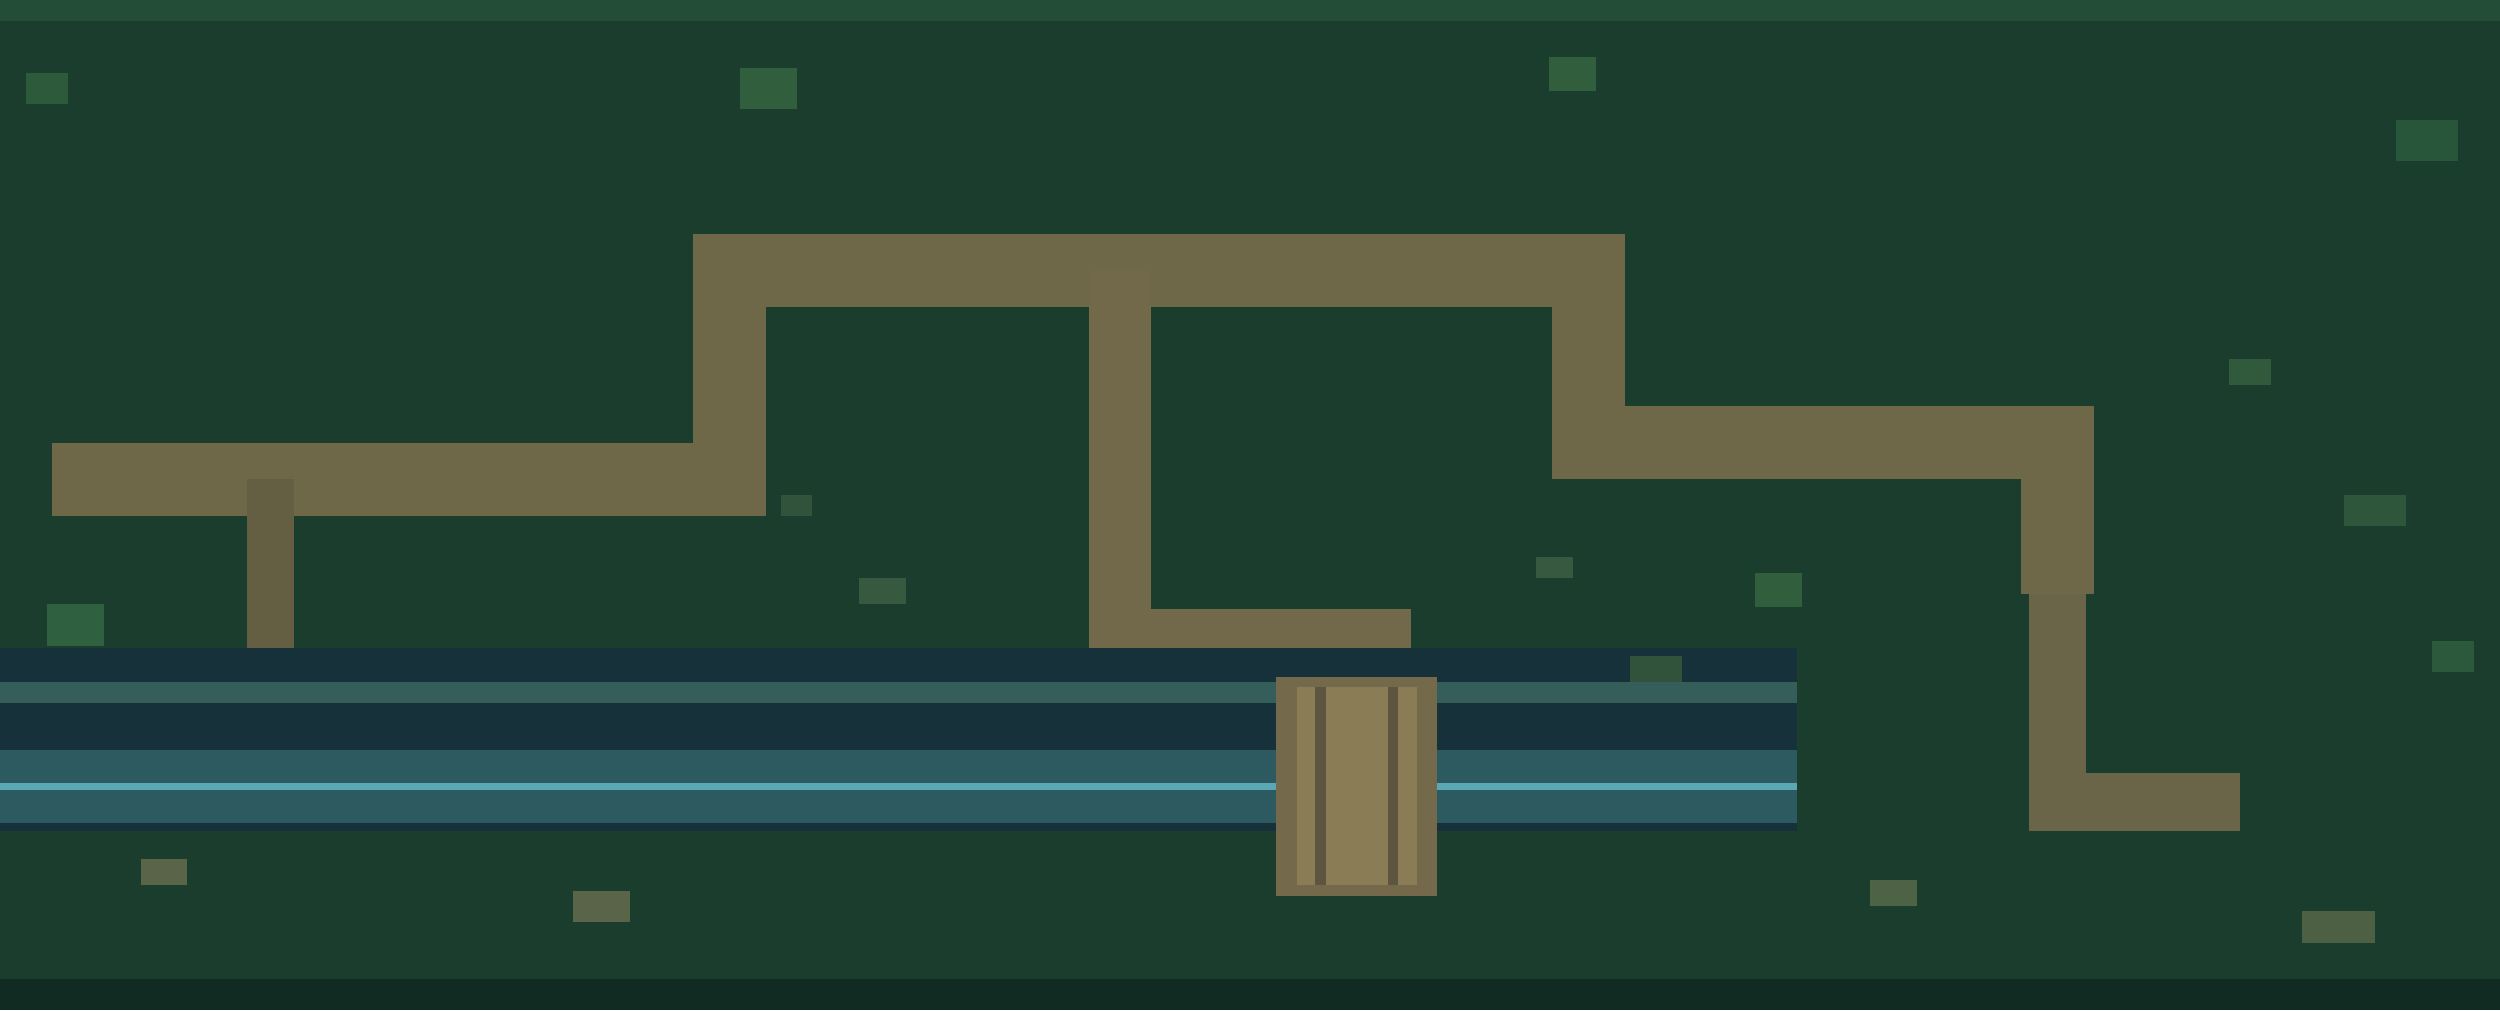
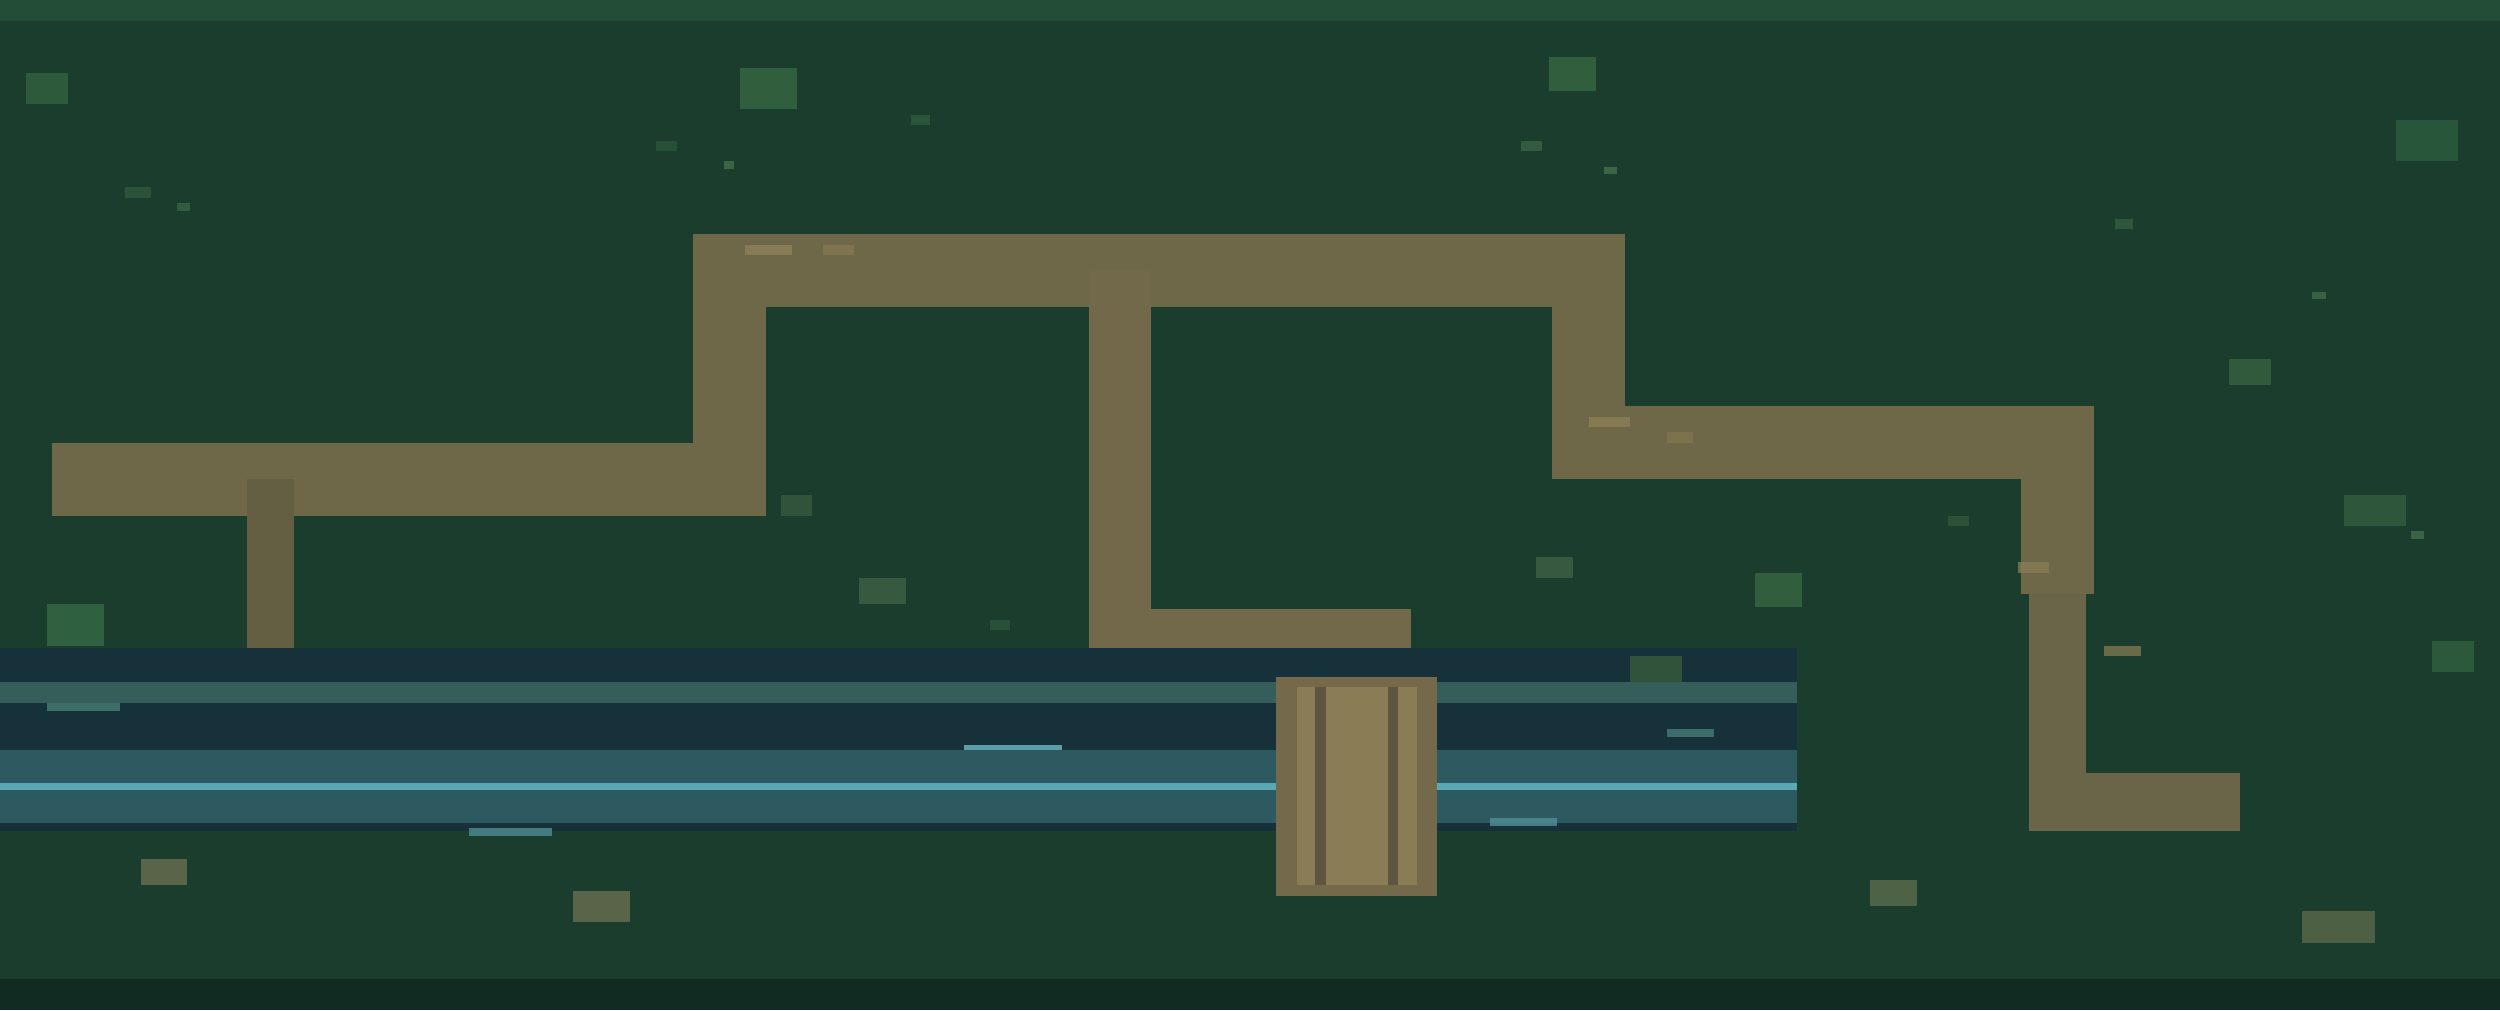
<svg xmlns="http://www.w3.org/2000/svg" width="960" height="388" viewBox="0 0 960 388" shape-rendering="crispEdges">
  <rect width="960" height="388" fill="#173629" />
  <rect x="0" y="0" width="960" height="388" fill="#1b3d2d" />
  <rect x="0" y="0" width="960" height="8" fill="#244d38" />
  <rect x="0" y="376" width="960" height="12" fill="#112b22" />
  <path d="M20 184 H280 V104 H430 H610 V170 H790 V228" fill="none" stroke="#6f6848" stroke-width="28" />
  <path d="M430 104 V246 H530 V318" fill="none" stroke="#71694a" stroke-width="24" />
  <path d="M790 228 V308 H860" fill="none" stroke="#6a6548" stroke-width="22" />
  <path d="M104 184 V260" fill="none" stroke="#645f43" stroke-width="18" />
  <path d="M0 284 H690" fill="none" stroke="#17313a" stroke-width="70" />
  <path d="M0 266 H690" fill="none" stroke="#355e5b" stroke-width="8" />
  <path d="M0 302 H690" fill="none" stroke="#2d5960" stroke-width="28" />
  <path d="M0 302 H690" fill="none" stroke="#5aa8b3" stroke-width="3" />
  <rect x="490" y="260" width="62" height="84" fill="#75694b" />
  <rect x="498" y="264" width="46" height="76" fill="#8a7d56" />
  <rect x="505" y="264" width="4" height="76" fill="#5d553f" />
  <rect x="533" y="264" width="4" height="76" fill="#5d553f" />
  <rect x="10" y="28" width="16" height="12" fill="#2d5a3b" />
  <rect x="284" y="26" width="22" height="16" fill="#315f3d" />
  <rect x="595" y="22" width="18" height="13" fill="#315e3d" />
  <rect x="920" y="46" width="24" height="16" fill="#28563a" />
  <rect x="18" y="232" width="22" height="16" fill="#2f6141" />
  <rect x="674" y="220" width="18" height="13" fill="#315e3d" />
  <rect x="934" y="246" width="16" height="12" fill="#2c593b" />
  <rect x="300" y="190" width="12" height="8" fill="#31523b" />
  <rect x="330" y="222" width="18" height="10" fill="#36593f" />
  <rect x="590" y="214" width="14" height="8" fill="#36593f" />
  <rect x="626" y="252" width="20" height="10" fill="#31523b" />
  <rect x="856" y="138" width="16" height="10" fill="#315a3d" />
  <rect x="900" y="190" width="24" height="12" fill="#2d563b" />
  <rect x="54" y="330" width="18" height="10" fill="#596448" />
  <rect x="220" y="342" width="22" height="12" fill="#596448" />
  <rect x="718" y="338" width="18" height="10" fill="#4e6245" />
  <rect x="884" y="350" width="28" height="12" fill="#4d6044" />
+   <g opacity="0.72">
+     <rect x="48" y="72" width="10" height="4" fill="#315b3f" />
+     <rect x="68" y="78" width="5" height="3" fill="#3a6646" />
+     <rect x="252" y="54" width="8" height="4" fill="#2b573c" />
+     <rect x="278" y="62" width="4" height="3" fill="#46734d" />
+     <rect x="350" y="44" width="7" height="4" fill="#315d40" />
+     <rect x="584" y="54" width="8" height="4" fill="#3a6645" />
+     <rect x="616" y="64" width="5" height="3" fill="#48754f" />
+     <rect x="812" y="84" width="7" height="4" fill="#335f41" />
+     <rect x="888" y="112" width="5" height="3" fill="#426f4b" />
+     <rect x="748" y="198" width="8" height="4" fill="#315a3d" />
+     <rect x="926" y="204" width="5" height="3" fill="#44714c" />
+     <rect x="380" y="238" width="8" height="4" fill="#2e573c" />
+   </g>
+   <g opacity="0.76">
+     <rect x="286" y="94" width="18" height="4" fill="#8b8158" />
+     <rect x="316" y="94" width="12" height="4" fill="#82774f" />
+     <rect x="610" y="160" width="16" height="4" fill="#8b8055" />
+     <rect x="640" y="166" width="10" height="4" fill="#80764f" />
+     <rect x="775" y="216" width="12" height="4" fill="#887e54" />
+     <rect x="808" y="248" width="14" height="4" fill="#82784f" />
+   </g>
+   <g opacity="0.82">
+     <rect x="18" y="270" width="28" height="3" fill="#477b75" />
+     <rect x="180" y="318" width="32" height="3" fill="#4d8990" />
+     <rect x="370" y="286" width="38" height="2" fill="#6ab6bd" />
+     <rect x="572" y="314" width="26" height="3" fill="#4f8e95" />
+     <rect x="640" y="280" width="18" height="3" fill="#447a79" />
+   </g>
</svg>
